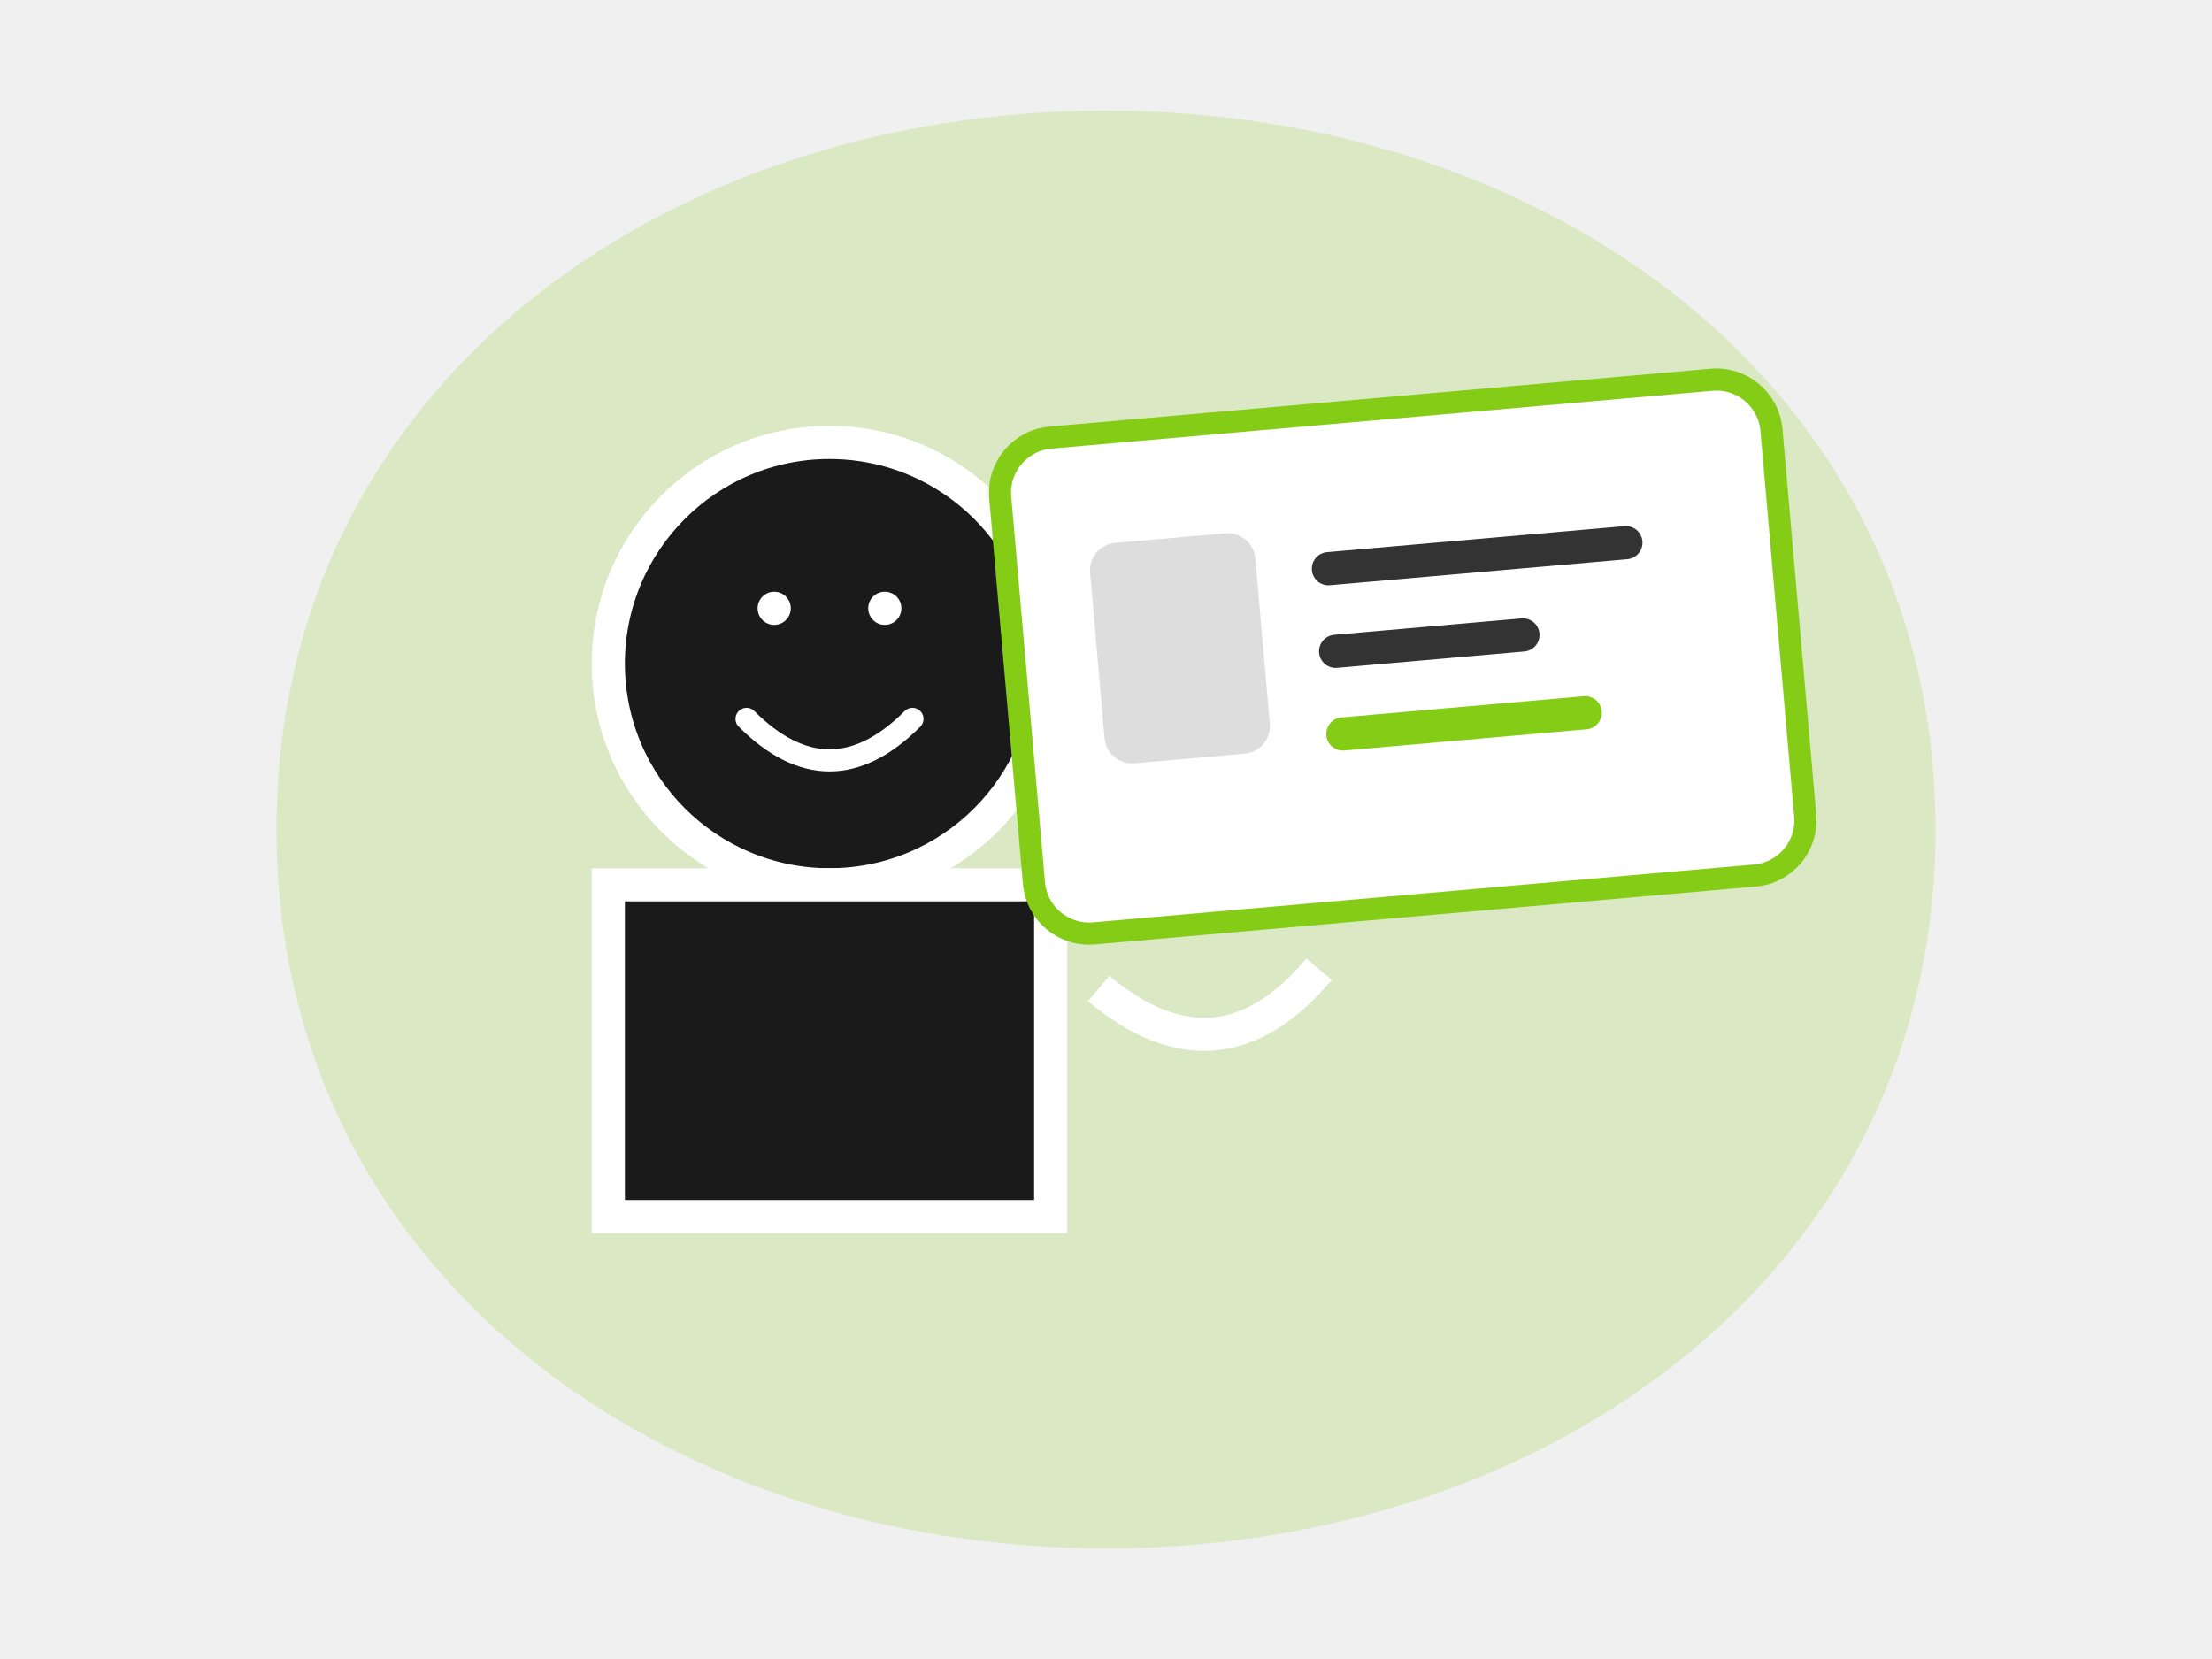
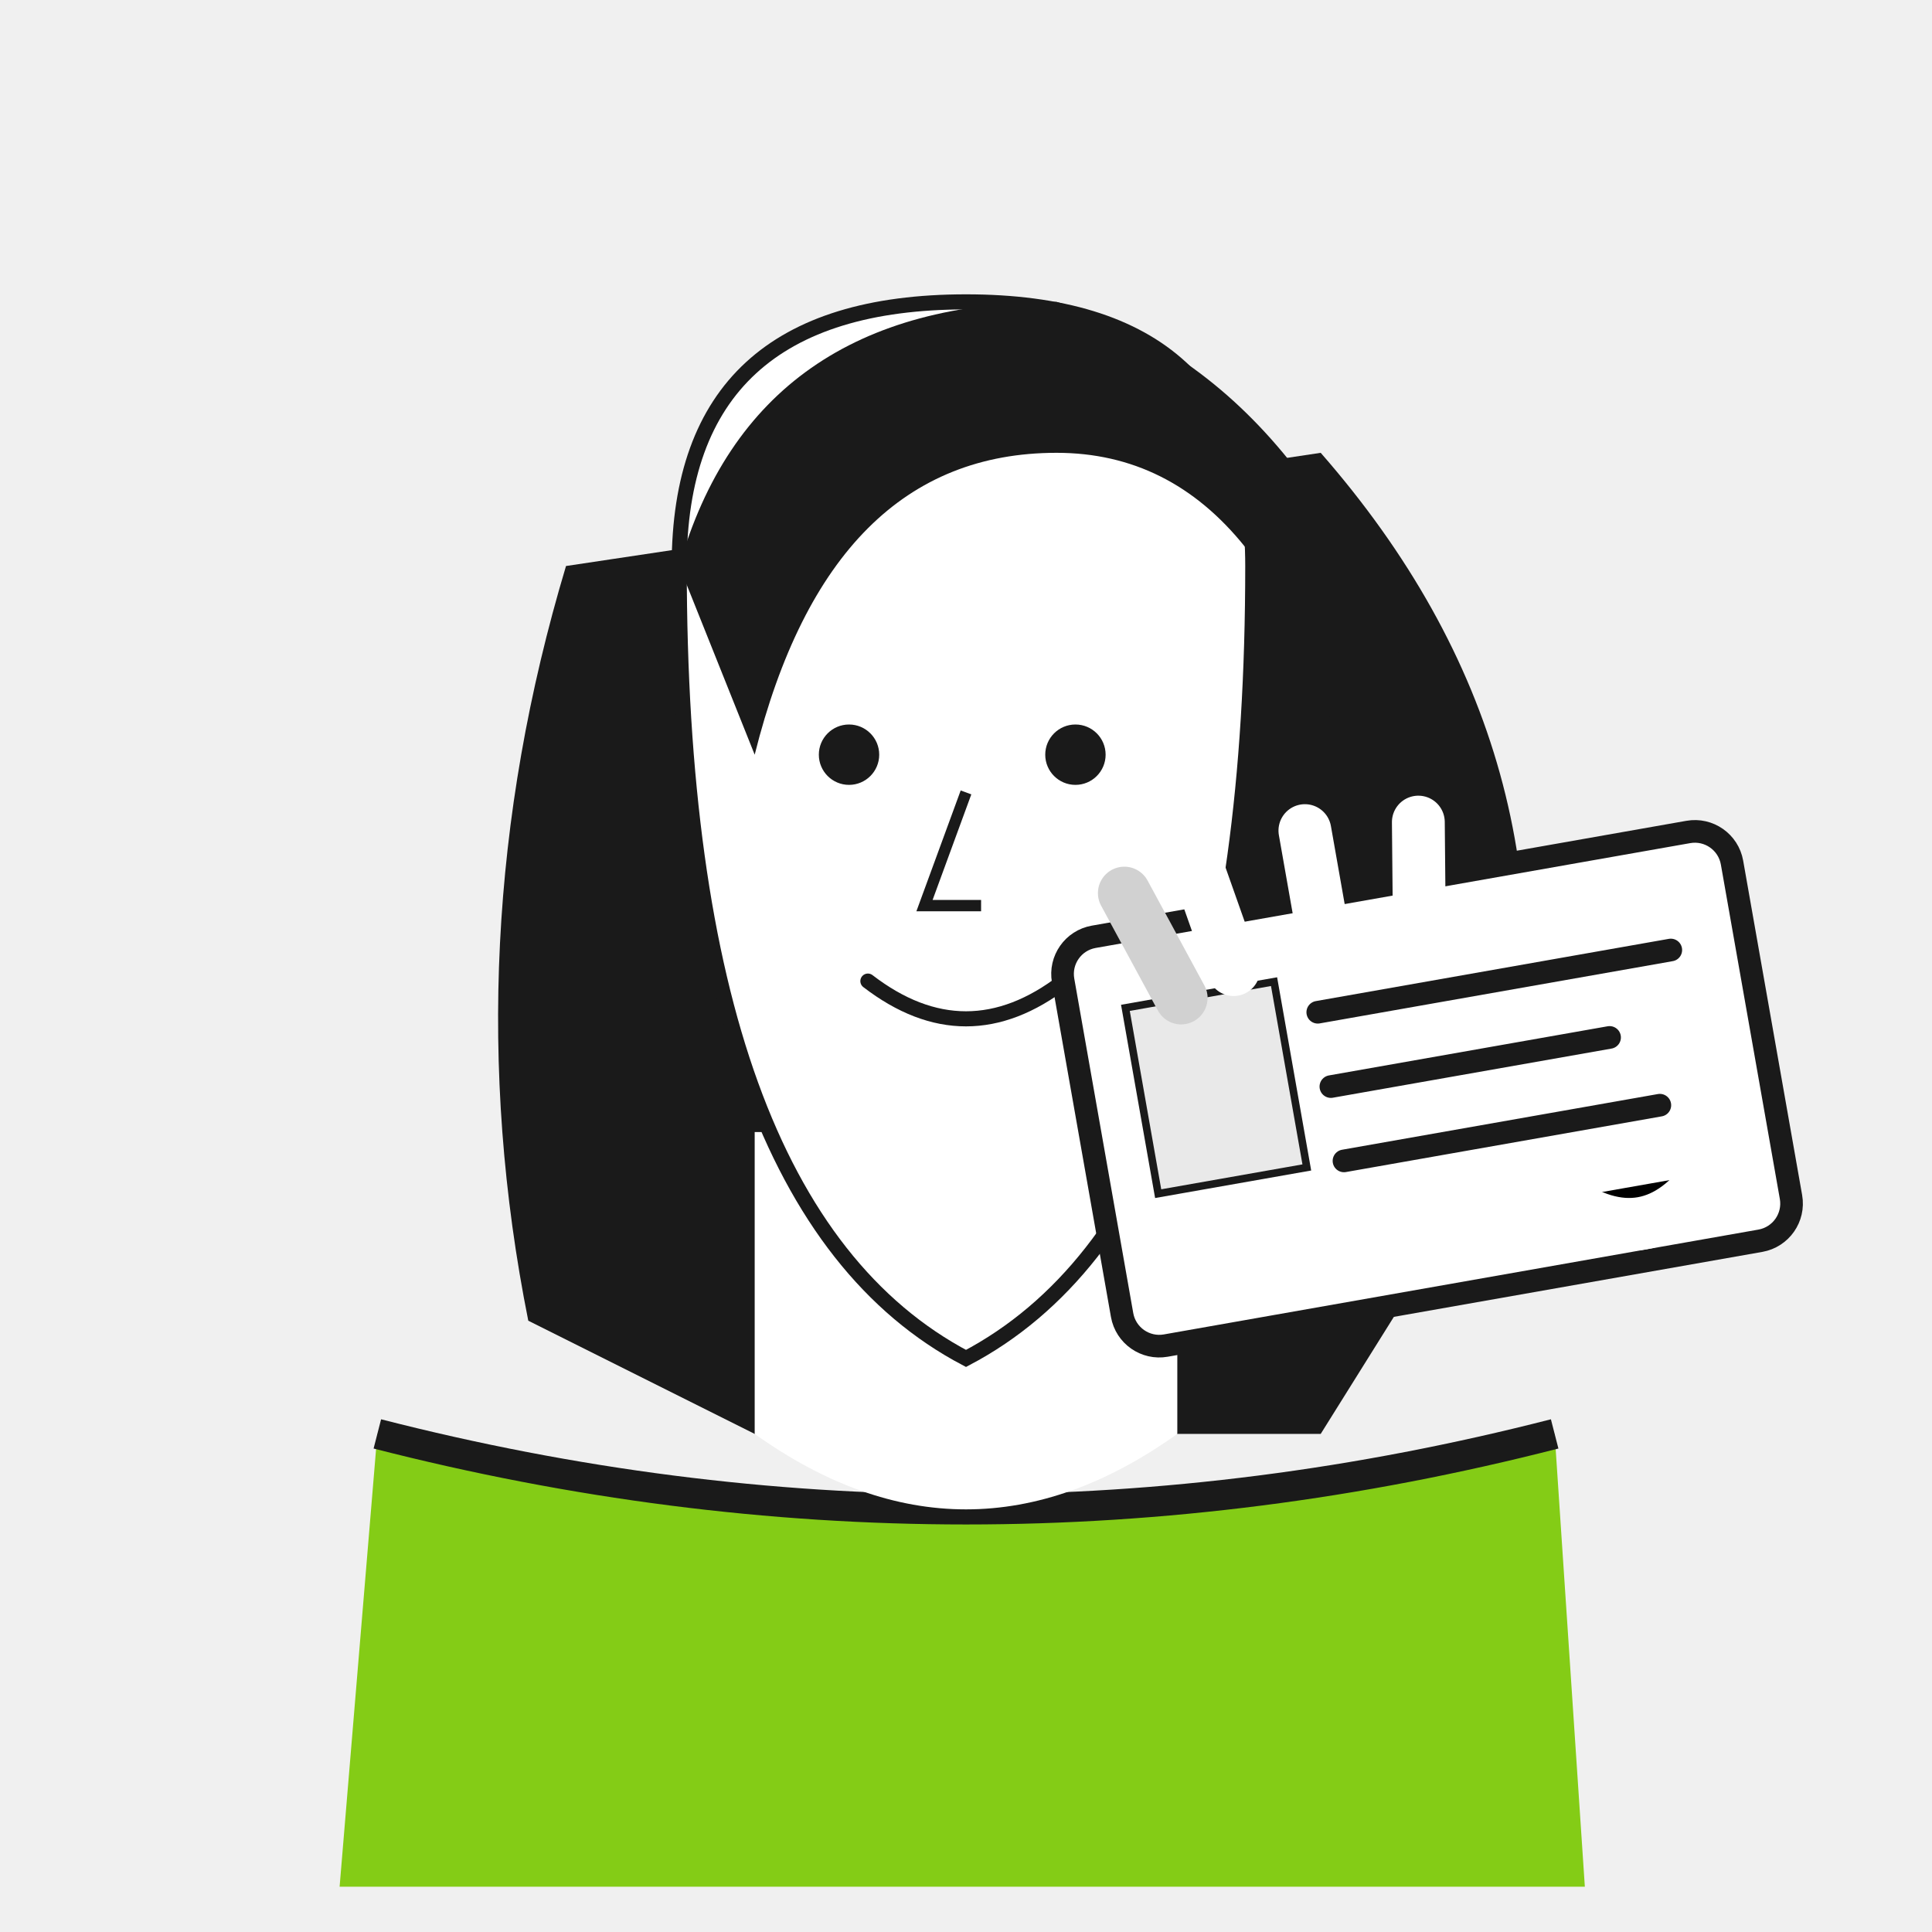
- <svg xmlns="http://www.w3.org/2000/svg" viewBox="0 0 400 300" fill="none">
-   <path d="M350 150C350 230 280 280 200 280C120 280 50 230 50 150C50 70 120 20 200 20C280 20 350 70 350 150Z" fill="#84cc16" fill-opacity="0.2" />
-   <circle cx="150" cy="120" r="40" stroke="white" stroke-width="6" fill="#1A1A1A" />
-   <path d="M135 130 Q150 145 165 130" stroke="white" stroke-width="4" stroke-linecap="round" />
-   <circle cx="140" cy="110" r="3" fill="white" />
-   <circle cx="160" cy="110" r="3" fill="white" />
-   <path d="M110 160 Q150 160 190 160 L190 220 L110 220 Z" fill="#1A1A1A" stroke="white" stroke-width="6" />
-   <g transform="translate(180, 80) rotate(-5)">
-     <path d="M10 100 Q30 120 50 100" stroke="white" stroke-width="6" fill="none" />
-     <rect x="0" y="0" width="140" height="90" rx="10" fill="white" stroke="#84cc16" stroke-width="4" />
-     <rect x="15" y="20" width="30" height="40" rx="5" fill="#ddd" />
-     <rect x="55" y="25" width="60" height="6" rx="3" fill="#333" />
-     <rect x="55" y="40" width="40" height="6" rx="3" fill="#333" />
-     <rect x="55" y="55" width="50" height="6" rx="3" fill="#84cc16" />
+ <svg xmlns="http://www.w3.org/2000/svg" viewBox="0 0 512 512">
+   <defs>
+     <style>
+       .cls-1 { fill: #dcfce7; } /* Background pale green */
+       .cls-2 { fill: #84cc16; } /* Lime Shirt/Elements */
+       .cls-3 { fill: #1a1a1a; } /* Black Lines/Hair */
+       .cls-4 { fill: #ffffff; } /* Skin/Card */
+     </style>
+   </defs>
+   <path d="M150,150 Q120,250 140,350 L200,380 L350,380 L400,300 Q420,200 350,120 Z" class="cls-3" />
+   <path d="M100,380 Q256,420 412,380 L420,500 L90,500 Z" class="cls-2" />
+   <path d="M100,380 Q256,420 412,380" fill="none" stroke="#1a1a1a" stroke-width="8" />
+   <path d="M200,380 Q256,420 312,380 L312,300 L200,300 Z" class="cls-4" />
+   <path d="M180,150 Q180,320 256,360 Q332,320 332,150 Q332,80 256,80 Q180,80 180,150 Z" class="cls-4" />
+   <path d="M180,150 Q180,320 256,360 Q332,320 332,150 Q332,80 256,80 Q180,80 180,150 Z" fill="none" stroke="#1a1a1a" stroke-width="4" />
+   <path d="M180,150 Q200,80 280,80 Q350,100 380,200 L360,220 Q340,120 280,120 Q220,120 200,200 Z" class="cls-3" />
+   <circle cx="225" cy="200" r="8" class="cls-3" />
+   <circle cx="285" cy="200" r="8" class="cls-3" />
+   <path d="M230,260 Q256,280 282,260" fill="none" stroke="#1a1a1a" stroke-width="4" stroke-linecap="round" />
+   <path d="M256,210 L245,240 L260,240" fill="none" stroke="#1a1a1a" stroke-width="3" />
+   <g transform="translate(280, 250) rotate(-10)">
+     <rect x="0" y="0" width="180" height="110" rx="10" class="cls-4" stroke="#1a1a1a" stroke-width="6" />
+     <rect x="15" y="20" width="40" height="50" class="cls-3" opacity="0.1" />
+     <rect x="15" y="20" width="40" height="50" fill="none" stroke="#1a1a1a" stroke-width="2" />
+     <line x1="65" y1="30" x2="160" y2="30" stroke="#1a1a1a" stroke-width="6" stroke-linecap="round" />
+     <line x1="65" y1="50" x2="140" y2="50" stroke="#1a1a1a" stroke-width="6" stroke-linecap="round" />
+     <line x1="65" y1="70" x2="150" y2="70" stroke="#1a1a1a" stroke-width="6" stroke-linecap="round" />
+     <path d="M20,-10 L30,20" stroke="#ffffff" stroke-width="14" stroke-linecap="round" />
+     <path d="M20,-10 L30,20" stroke="#1a1a1a" stroke-width="14" fill="none" stroke-linecap="round" opacity="0.2" />
+     <path d="M40,-15 L45,15" stroke="#ffffff" stroke-width="14" stroke-linecap="round" />
+     <path d="M70,-18 L70,15" stroke="#ffffff" stroke-width="14" stroke-linecap="round" />
+     <path d="M100,-15 L95,15" stroke="#ffffff" stroke-width="14" stroke-linecap="round" />
+     <path d="M120,90 Q140,110 160,90" stroke="#ffffff" stroke-width="14" stroke-linecap="round" />
  </g>
</svg>
